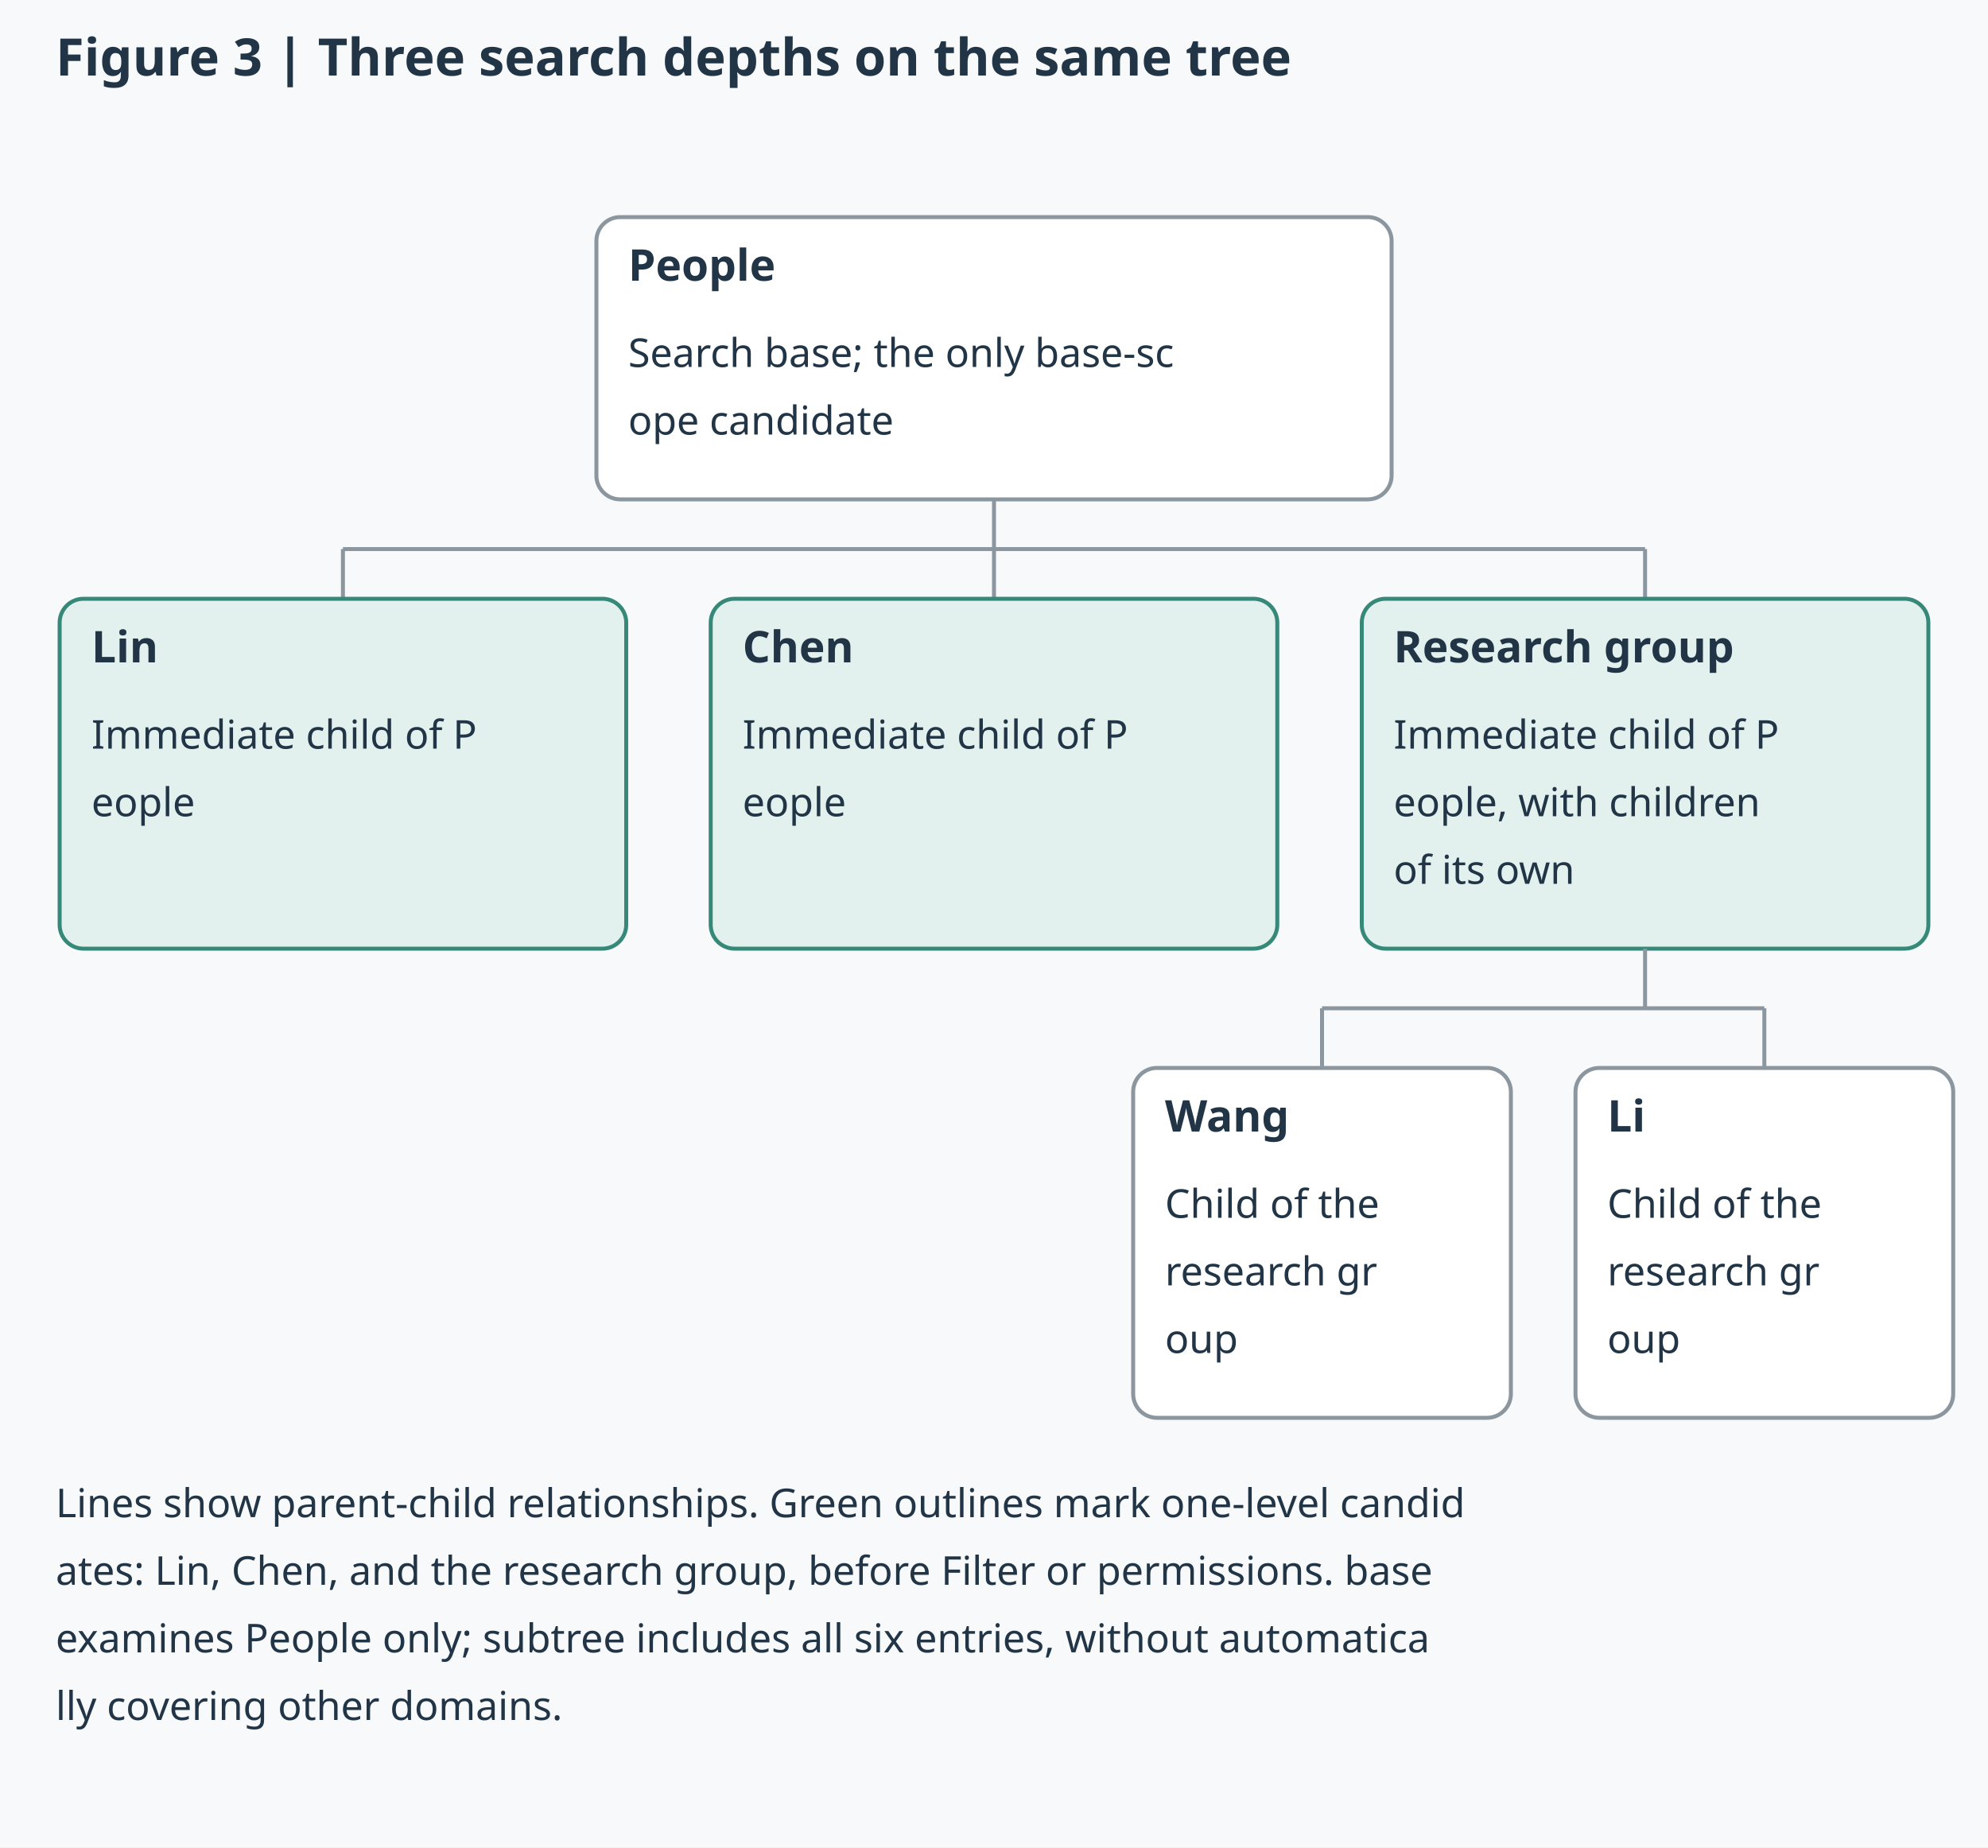
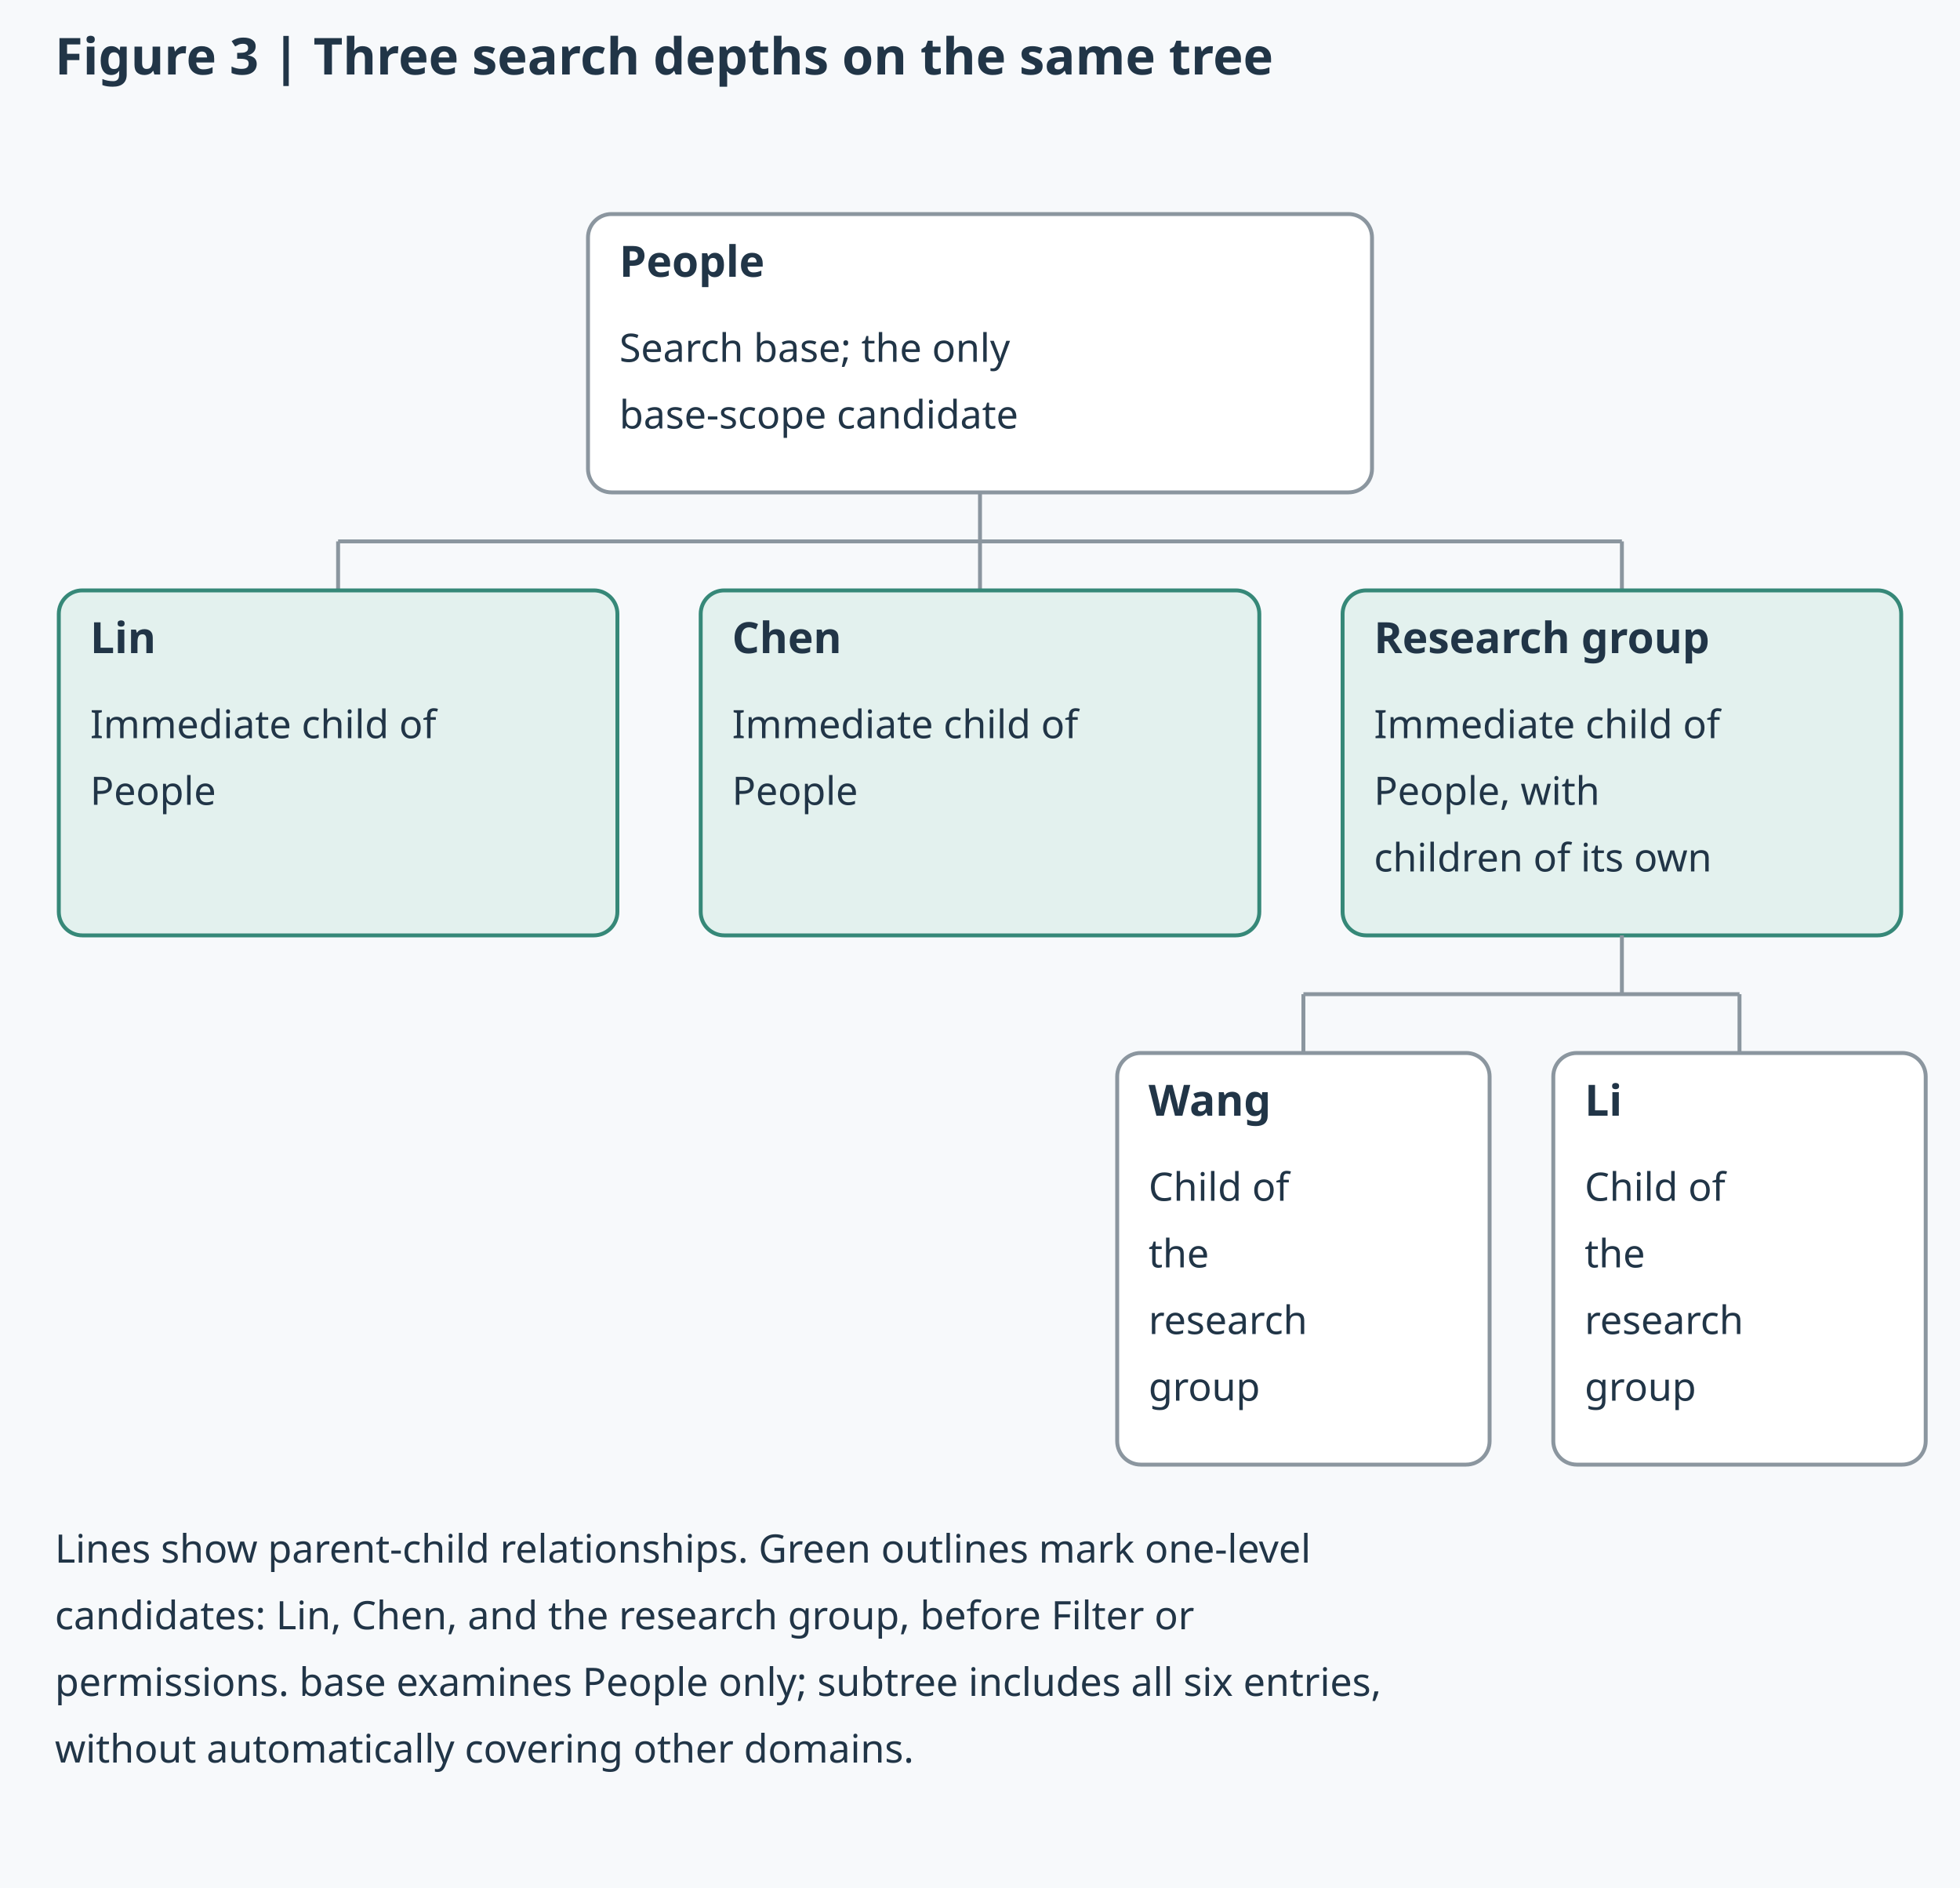
- <svg xmlns="http://www.w3.org/2000/svg" viewBox="0 0 850 789.82" role="img" aria-labelledby="m0408-scope-en-title m0408-scope-en-desc" preserveAspectRatio="xMidYMid meet">
+ <svg xmlns="http://www.w3.org/2000/svg" viewBox="0 0 850 818.72" role="img" aria-labelledby="m0408-scope-en-title m0408-scope-en-desc" preserveAspectRatio="xMidYMid meet">
  <g transform="scale(0.85)">
-     <rect width="1000" height="929.2" fill="#f7f9fb" />
+     <rect width="1000" height="963.2" fill="#f7f9fb" />
    <g font-family="sans-serif" fill="#213547">
      <text x="28" y="38.0" font-size="26" font-weight="700">Figure 3 | Three search depths on the same tree</text>
      <rect x="300" y="109.2" width="400" height="142" rx="12" fill="#ffffff" stroke="#8b969f" stroke-width="2" />
      <text x="316" y="141.2" font-size="22" font-weight="700">People</text>
-       <text x="316" y="184.6" font-size="20">Search base; the only base-sc</text>
-       <text x="316" y="218.6" font-size="20">ope candidate</text>
+       <text x="316" y="184.6" font-size="20">Search base; the only</text>
+       <text x="316" y="218.6" font-size="20">base-scope candidate</text>
      <path d="M500 251.2V276.2M172.5 276.2H827.5" fill="none" stroke="#8b969f" stroke-width="2" />
      <path d="M172.5 276.2V301.2" fill="none" stroke="#8b969f" stroke-width="2" />
      <rect x="30.0" y="301.2" width="285" height="176" rx="12" fill="#e3f1ee" stroke="#368878" stroke-width="2" />
      <text x="46.0" y="333.2" font-size="22" font-weight="700">Lin</text>
-       <text x="46.0" y="376.6" font-size="20">Immediate child of P</text>
-       <text x="46.0" y="410.6" font-size="20">eople</text>
+       <text x="46.0" y="376.6" font-size="20">Immediate child of</text>
+       <text x="46.0" y="410.6" font-size="20">People</text>
      <path d="M500.0 276.2V301.2" fill="none" stroke="#8b969f" stroke-width="2" />
      <rect x="357.5" y="301.2" width="285" height="176" rx="12" fill="#e3f1ee" stroke="#368878" stroke-width="2" />
      <text x="373.5" y="333.2" font-size="22" font-weight="700">Chen</text>
-       <text x="373.5" y="376.6" font-size="20">Immediate child of P</text>
-       <text x="373.5" y="410.6" font-size="20">eople</text>
+       <text x="373.5" y="376.6" font-size="20">Immediate child of</text>
+       <text x="373.5" y="410.6" font-size="20">People</text>
      <path d="M827.5 276.2V301.2" fill="none" stroke="#8b969f" stroke-width="2" />
      <rect x="685.0" y="301.2" width="285" height="176" rx="12" fill="#e3f1ee" stroke="#368878" stroke-width="2" />
      <text x="701.0" y="333.2" font-size="22" font-weight="700">Research group</text>
-       <text x="701.0" y="376.6" font-size="20">Immediate child of P</text>
-       <text x="701.0" y="410.6" font-size="20">eople, with children</text>
-       <text x="701.0" y="444.6" font-size="20"> of its own</text>
+       <text x="701.0" y="376.6" font-size="20">Immediate child of</text>
+       <text x="701.0" y="410.6" font-size="20">People, with</text>
+       <text x="701.0" y="444.6" font-size="20">children of its own</text>
      <path d="M827.5 477.2V507.2M665 507.2H887.5M665 507.2V537.2M887.5 507.2V537.2" fill="none" stroke="#8b969f" stroke-width="2" />
-       <rect x="570" y="537.2" width="190" height="176" rx="12" fill="#ffffff" stroke="#8b969f" stroke-width="2" />
+       <rect x="570" y="537.2" width="190" height="210" rx="12" fill="#ffffff" stroke="#8b969f" stroke-width="2" />
      <text x="586" y="569.2" font-size="22" font-weight="700">Wang</text>
-       <text x="586" y="612.6" font-size="20">Child of the</text>
-       <text x="586" y="646.6" font-size="20"> research gr</text>
-       <text x="586" y="680.6" font-size="20">oup</text>
-       <rect x="792.5" y="537.2" width="190" height="176" rx="12" fill="#ffffff" stroke="#8b969f" stroke-width="2" />
+       <text x="586" y="612.6" font-size="20">Child of</text>
+       <text x="586" y="646.6" font-size="20">the</text>
+       <text x="586" y="680.6" font-size="20">research</text>
+       <text x="586" y="714.6" font-size="20">group</text>
+       <rect x="792.5" y="537.2" width="190" height="210" rx="12" fill="#ffffff" stroke="#8b969f" stroke-width="2" />
      <text x="808.5" y="569.2" font-size="22" font-weight="700">Li</text>
-       <text x="808.5" y="612.6" font-size="20">Child of the</text>
-       <text x="808.5" y="646.6" font-size="20"> research gr</text>
-       <text x="808.5" y="680.6" font-size="20">oup</text>
-       <text x="28" y="763.2" font-size="20">Lines show parent-child relationships. Green outlines mark one-level candid</text>
-       <text x="28" y="797.2" font-size="20">ates: Lin, Chen, and the research group, before Filter or permissions. base</text>
-       <text x="28" y="831.2" font-size="20"> examines People only; subtree includes all six entries, without automatica</text>
-       <text x="28" y="865.2" font-size="20">lly covering other domains.</text>
+       <text x="808.5" y="612.6" font-size="20">Child of</text>
+       <text x="808.5" y="646.6" font-size="20">the</text>
+       <text x="808.5" y="680.6" font-size="20">research</text>
+       <text x="808.5" y="714.6" font-size="20">group</text>
+       <text x="28" y="797.2" font-size="20">Lines show parent-child relationships. Green outlines mark one-level</text>
+       <text x="28" y="831.2" font-size="20">candidates: Lin, Chen, and the research group, before Filter or</text>
+       <text x="28" y="865.2" font-size="20">permissions. base examines People only; subtree includes all six entries,</text>
+       <text x="28" y="899.2" font-size="20">without automatically covering other domains.</text>
    </g>
  </g>
</svg>
